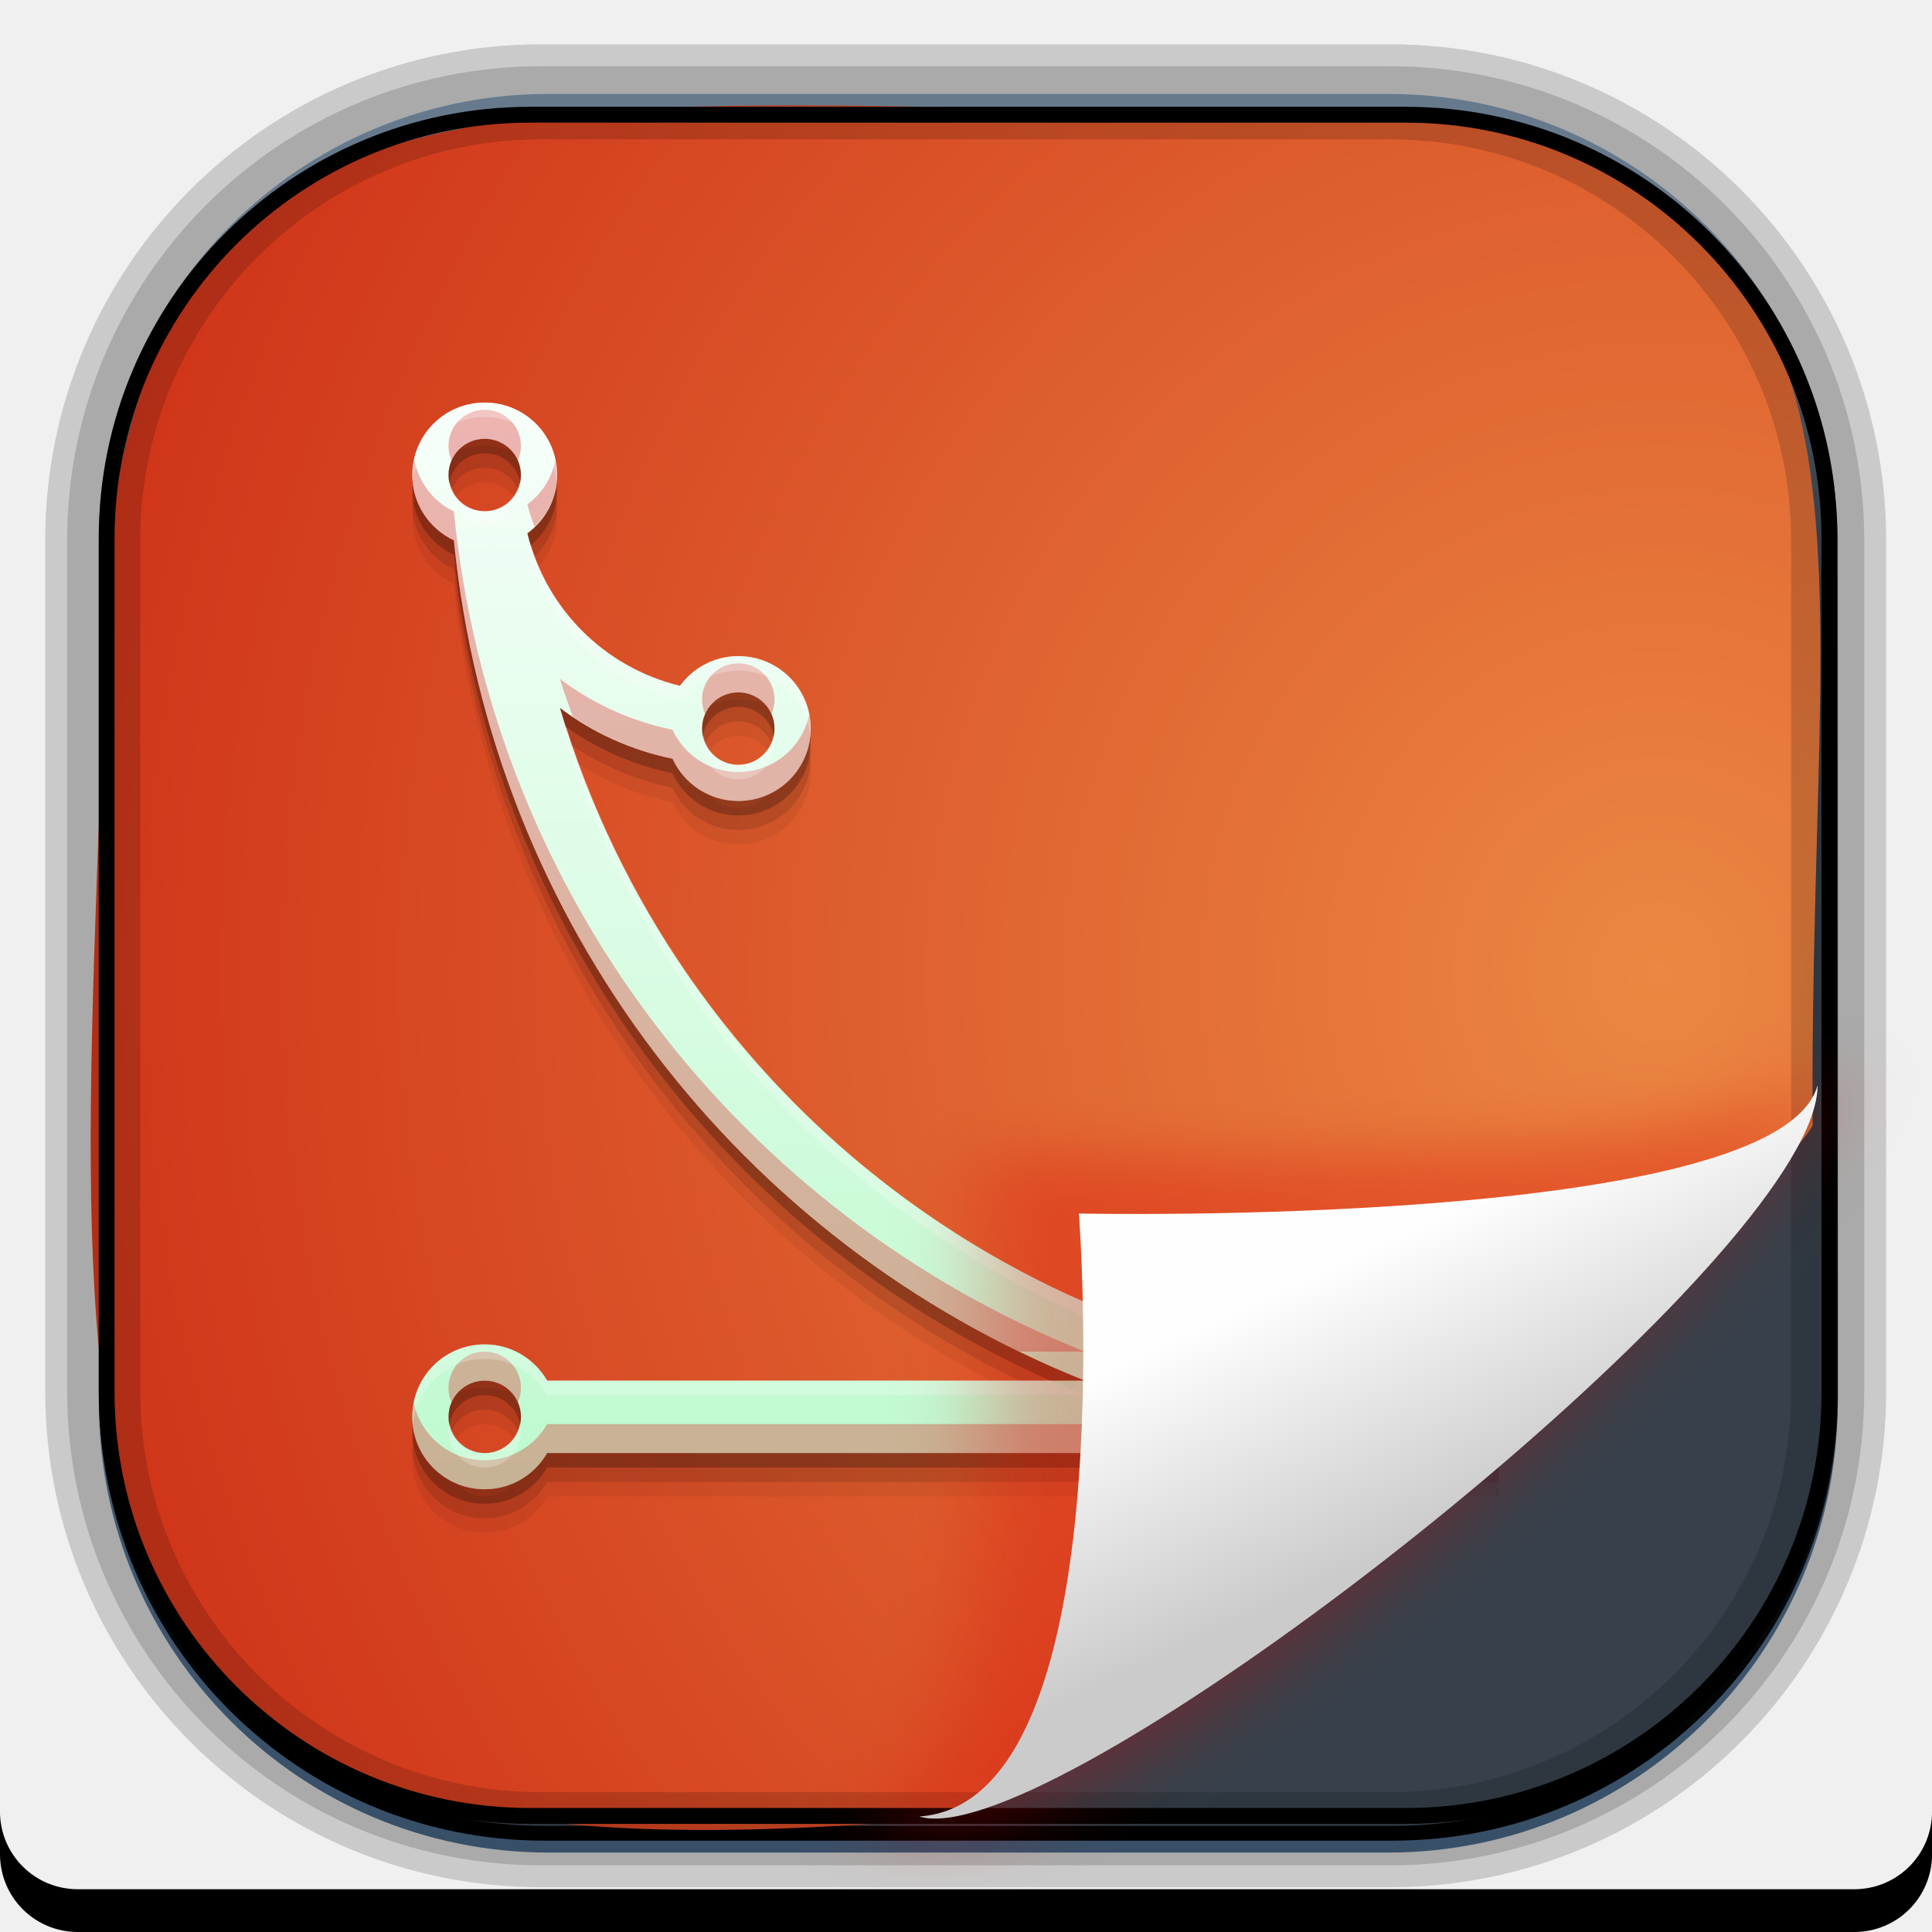
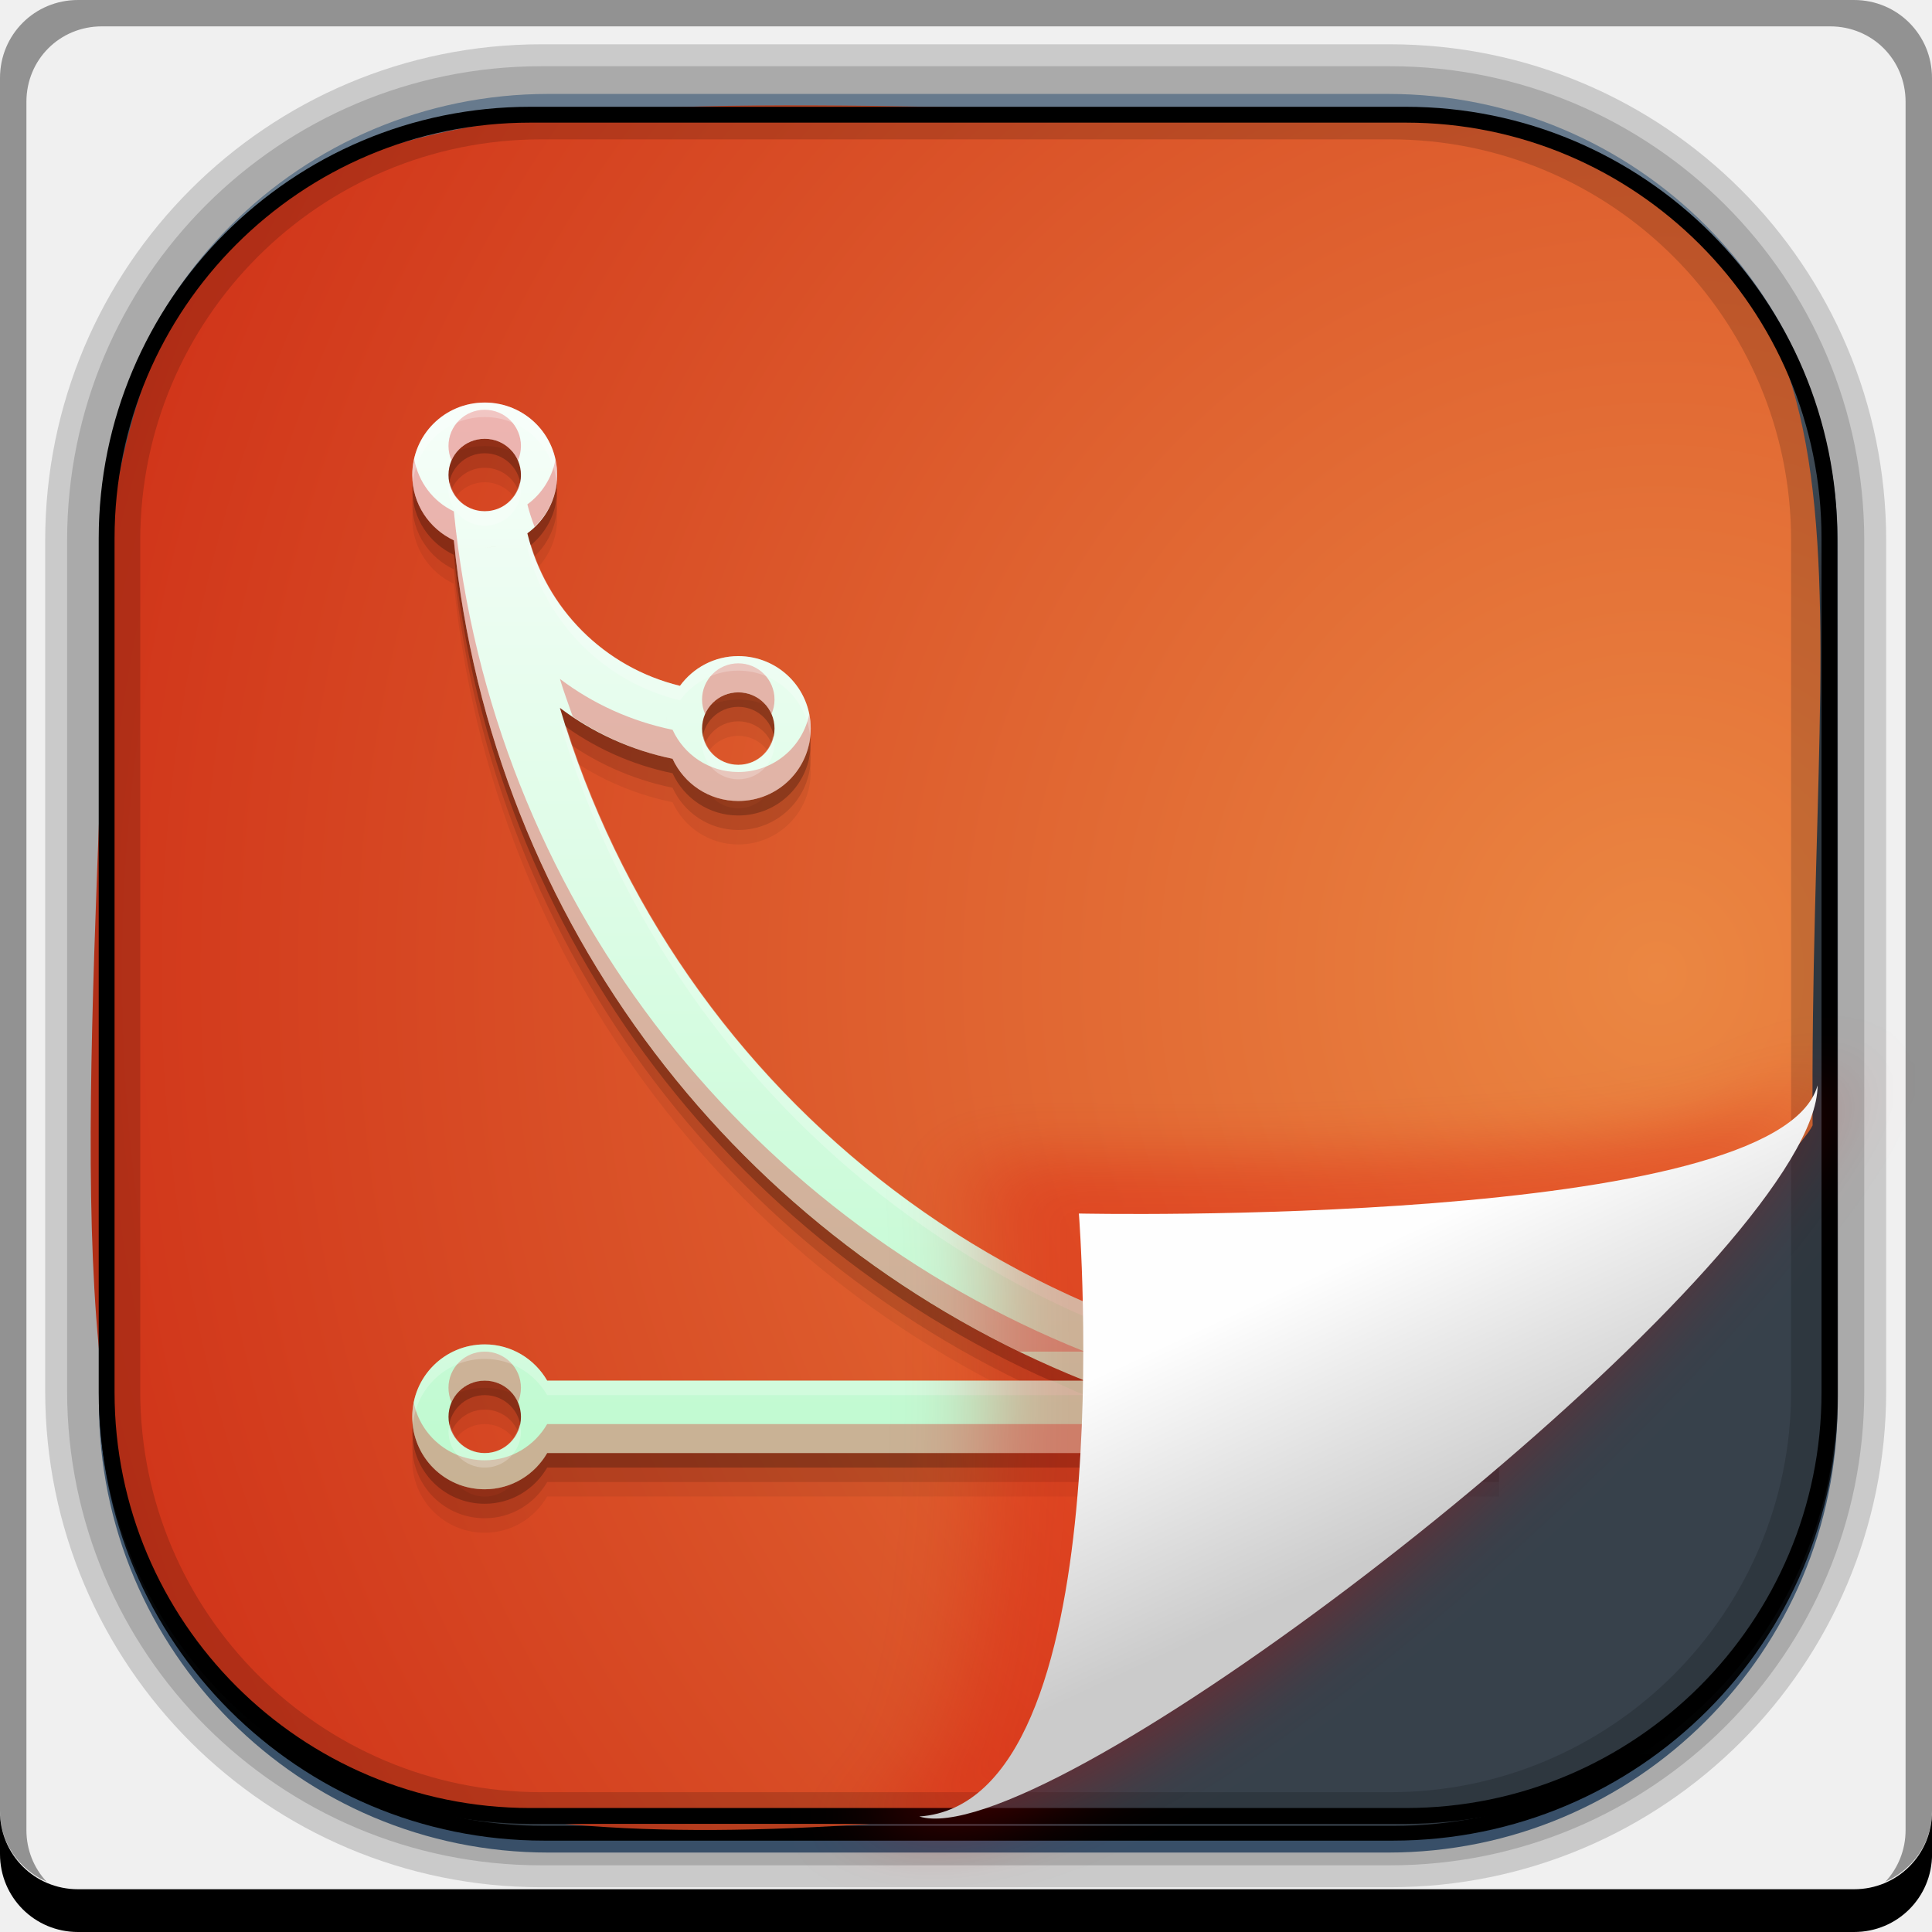
<svg xmlns="http://www.w3.org/2000/svg" id="svg3449" height="128" width="128" version="1.0">
  <defs id="defs3451">
    <linearGradient id="linearGradient3514" y2="-9.103" gradientUnits="userSpaceOnUse" x2="66.492" gradientTransform="matrix(.96826 0 0 .97948 2.179 .16587)" y1="-42.638" x1="67.952">
      <stop id="stop4620" style="stop-color:#37414b" offset="0" />
      <stop id="stop4622" style="stop-color:#37414b;stop-opacity:0" offset="1" />
    </linearGradient>
    <linearGradient id="linearGradient3516" y2="-11.847" gradientUnits="userSpaceOnUse" x2="58.98" gradientTransform="matrix(.96826 0 0 .97948 2.179 .16587)" y1="-118.55" x1="57.173">
      <stop id="stop4596" offset="0" />
      <stop id="stop4598" style="stop-opacity:0" offset="1" />
    </linearGradient>
    <linearGradient id="linearGradient3519" y2="50.369" gradientUnits="userSpaceOnUse" x2="76.558" gradientTransform="matrix(.96826 0 0 .97948 3.2423 -129.19)" y1="13.164" x1="76.558">
      <stop id="stop3392" style="stop-color:#425e7b" offset="0" />
      <stop id="stop3394" style="stop-color:#7a91a7" offset="1" />
    </linearGradient>
    <linearGradient id="linearGradient3521" y2="-8.74" gradientUnits="userSpaceOnUse" x2="60.217" gradientTransform="matrix(.96826 0 0 .97948 2.179 .16587)" y1="-123.72" x1="60.395">
      <stop id="stop3392-4-8" style="stop-color:#425e7b" offset="0" />
      <stop id="stop3394-8-0" style="stop-color:#7a91a7" offset="1" />
    </linearGradient>
    <linearGradient id="linearGradient4192" y2="31.742" gradientUnits="userSpaceOnUse" x2="121.11" y1="31.742" x1="6.533">
      <stop id="stop4188" style="stop-color:#fff" offset="0" />
      <stop id="stop4190" style="stop-color:#fff;stop-opacity:0" offset="1" />
    </linearGradient>
    <linearGradient id="linearGradient11577" y2="8.1" gradientUnits="userSpaceOnUse" y1="6.144" x2="19.387" x1="19.49">
      <stop id="stop10999-9-0" offset="0" />
      <stop id="stop11001-6-1" style="stop-opacity:0" offset="1" />
    </linearGradient>
    <filter id="filter3198-5" color-interpolation-filters="sRGB" width="1.173" y="-.108" x="-.087" height="1.215">
      <feGaussianBlur id="feGaussianBlur3200-3" stdDeviation="0.717" />
    </filter>
    <linearGradient id="linearGradient6921" y2="5.457" gradientUnits="userSpaceOnUse" x2="36.358" gradientTransform="matrix(0 3.8171 -6.1772 0 129.98 -37.908)" y1="8.059" x1="32.892">
      <stop id="stop8591-7-2-1" style="stop-color:#fefefe" offset="0" />
      <stop id="stop8593-2-4-5" style="stop-color:#cbcbcb" offset="1" />
    </linearGradient>
    <radialGradient id="radialGradient6925" gradientUnits="userSpaceOnUse" cy="-16.639" cx="2.608" gradientTransform="matrix(-5.7453 2.452e-7 -2.5955e-7 -6.0905 124.78 -36.865)" r="23">
      <stop id="stop5983" style="stop-color:#eb8742" offset="0" />
      <stop id="stop5985" style="stop-color:#ca2110" offset="1" />
    </radialGradient>
    <style id="style1246" type="text/css">.fil0 {fill:#1F1A17}</style>
    <style id="style1115" type="text/css">.fil0 {fill:#1F1A17}</style>
    <style id="style1246-3" type="text/css">.fil0 {fill:#1F1A17}</style>
    <style id="style1115-1" type="text/css">.fil0 {fill:#1F1A17}</style>
    <style id="style1246-0" type="text/css">.fil0 {fill:#1F1A17}</style>
    <style id="style1115-7" type="text/css">.fil0 {fill:#1F1A17}</style>
    <linearGradient id="linearGradient6341" y2="9" gradientUnits="userSpaceOnUse" x2="23.553" gradientTransform="matrix(2.6667 0 0 2.6667 -186.07 -6.3478)" y1="38.999" x1="23.553">
      <stop id="stop4453-2" style="stop-color:#befacf" offset="0" />
      <stop id="stop4455-8" style="stop-color:#f6fef9" offset="1" />
    </linearGradient>
  </defs>
  <rect id="rect892-2-7-1" style="opacity:.159;stroke:#000;stroke-width:7.751;fill:none" transform="scale(1,-1)" ry="28.993" height="114.35" width="114.22" y="-121.16" x="6.869" />
  <rect id="rect892" style="stroke:url(#linearGradient3521);stroke-width:.974;fill:url(#linearGradient3519)" transform="scale(1,-1)" ry="29.296" height="115.54" width="114.22" y="-122.25" x="7.039" />
  <rect id="rect892-2" style="stroke:url(#linearGradient3516);stroke-width:.974;fill:url(#linearGradient3514)" transform="scale(1,-1)" ry="28.993" height="114.35" width="114.22" y="-121.46" x="7.06" />
  <path id="path4322" d="m120.09 74.559c-1.82 3.831-41.638 40.371-56.018 45.741-66.185 6.38-58.724-19.48-56.838-84.917 4.797-34.382 28.284-28.298 90.407-27.48 28.999 8.074 22.189 27.125 22.449 66.656z" style="fill-rule:evenodd;fill:url(#radialGradient6925)" />
  <rect id="rect892-2-7-8" style="opacity:.159;stroke:#000;stroke-width:4.845;fill:none" transform="scale(1,-1)" ry="28.993" height="114.35" width="114.22" y="-121.16" x="6.869" />
  <rect id="rect892-2-7-2-9" ry="28.067" style="stroke:#000;stroke-width:1.049;fill:none" transform="scale(1,-1)" height="112.71" width="114.14" y="-120.31" x="7.065" />
  <g id="g17906" transform="matrix(2.3438 0 0 2.2539 224.79 41.695)" />
  <g id="g6332" transform="matrix(.9 0 0 .9 173.18 10.783)">
    <path id="path4720" style="fill-opacity:.059" d="m-156.74 20.852c-2.955 0-5.333 2.379-5.333 5.333 0 2.138 1.255 3.96 3.062 4.812 2.785 28.23 21.154 51.74 46.437 61.854h-39.568c-0.921-1.589-2.623-2.667-4.599-2.667-2.955 0-5.333 2.379-5.333 5.333 0 2.955 2.379 5.333 5.333 5.333 1.976 0 3.678-1.078 4.599-2.667h70.068v-0.068-5.333c-0.886 0.033-1.772 0.068-2.667 0.068-31.518 0-57.976-20.828-66.464-49.521 2.406 1.819 5.224 3.113 8.292 3.745 0.842 1.834 2.682 3.109 4.838 3.109 2.955 0 5.333-2.379 5.333-5.333 0-2.955-2.379-5.333-5.333-5.333-1.771 0-3.323 0.867-4.292 2.188-5.553-1.346-9.889-5.671-11.234-11.224 1.324-0.969 2.193-2.523 2.193-4.297 0-2.955-2.379-5.333-5.333-5.333zm0 2.667c1.477 0 2.667 1.189 2.667 2.667 0 1.477-1.189 2.667-2.667 2.667-1.477 0-2.667-1.189-2.667-2.667 0-1.477 1.189-2.667 2.667-2.667zm1.771 7.677c-0.135 0.049-0.272 0.087-0.411 0.125 0.14-0.037 0.276-0.077 0.411-0.125zm-0.807 0.224c-0.313 0.059-0.633 0.099-0.964 0.099 0.33 0 0.65-0.042 0.964-0.099zm17.703 10.766c1.477 0 2.667 1.189 2.667 2.667 0 1.477-1.189 2.667-2.667 2.667-1.477 0-2.667-1.189-2.667-2.667 0-1.477 1.189-2.667 2.667-2.667zm-5.005 0.885c-0.05 0.142-0.097 0.285-0.135 0.432 0.04-0.147 0.084-0.291 0.135-0.432zm-0.229 0.813c-0.057 0.315-0.099 0.637-0.099 0.969 0-0.333 0.04-0.654 0.099-0.969zm-13.432 48.969c1.477 0 2.667 1.189 2.667 2.667 0 1.477-1.189 2.667-2.667 2.667-1.477 0-2.667-1.189-2.667-2.667 0-1.477 1.189-2.667 2.667-2.667zm5.094 1.156c0.019 0.059 0.036 0.117 0.052 0.177-0.016-0.06-0.035-0.118-0.052-0.177zm0.052 2.844c-0.016 0.06-0.034 0.118-0.052 0.177 0.019-0.059 0.036-0.117 0.052-0.177z" />
    <path id="path4718" style="fill-opacity:.118" d="m-156.74 19.786c-2.955 0-5.333 2.379-5.333 5.333 0 2.138 1.255 3.96 3.062 4.812 2.785 28.23 21.154 51.74 46.437 61.854h-39.568c-0.921-1.589-2.623-2.667-4.599-2.667-2.955 0-5.333 2.379-5.333 5.333 0 2.955 2.379 5.333 5.333 5.333 1.976 0 3.678-1.078 4.599-2.667h70.068v-0.068-5.333c-0.886 0.033-1.772 0.068-2.667 0.068-31.518 0-57.976-20.828-66.464-49.521 2.406 1.819 5.224 3.113 8.292 3.745 0.842 1.834 2.682 3.109 4.838 3.109 2.955 0 5.333-2.379 5.333-5.333 0-2.955-2.379-5.333-5.333-5.333-1.771 0-3.323 0.867-4.292 2.188-5.553-1.346-9.889-5.671-11.234-11.224 1.324-0.969 2.193-2.523 2.193-4.297 0-2.955-2.379-5.333-5.333-5.333zm0 2.667c1.477 0 2.667 1.189 2.667 2.667 0 1.477-1.189 2.667-2.667 2.667-1.477 0-2.667-1.189-2.667-2.667 0-1.477 1.189-2.667 2.667-2.667zm1.771 7.677c-0.135 0.049-0.272 0.087-0.411 0.125 0.14-0.037 0.276-0.077 0.411-0.125zm-0.807 0.224c-0.313 0.059-0.633 0.099-0.964 0.099 0.33 0 0.65-0.042 0.964-0.099zm17.703 10.766c1.477 0 2.667 1.189 2.667 2.667 0 1.477-1.189 2.667-2.667 2.667-1.477 0-2.667-1.189-2.667-2.667 0-1.477 1.189-2.667 2.667-2.667zm-5.005 0.885c-0.05 0.142-0.097 0.285-0.135 0.432 0.04-0.147 0.084-0.291 0.135-0.432zm-0.229 0.813c-0.057 0.315-0.099 0.637-0.099 0.969 0-0.333 0.04-0.654 0.099-0.969zm-13.432 48.969c1.477 0 2.667 1.189 2.667 2.667 0 1.477-1.189 2.667-2.667 2.667-1.477 0-2.667-1.189-2.667-2.667 0-1.477 1.189-2.667 2.667-2.667zm5.094 1.156c0.019 0.059 0.036 0.117 0.052 0.177-0.016-0.06-0.035-0.118-0.052-0.177zm0.052 2.844c-0.016 0.06-0.034 0.118-0.052 0.177 0.019-0.059 0.036-0.117 0.052-0.177z" />
    <path id="path4714" style="fill-opacity:.235" d="m-156.74 18.719c-2.955 0-5.333 2.379-5.333 5.333 0 2.138 1.255 3.96 3.062 4.812 2.785 28.23 21.154 51.74 46.437 61.854h-39.568c-0.921-1.589-2.623-2.667-4.599-2.667-2.955 0-5.333 2.379-5.333 5.333 0 2.955 2.379 5.333 5.333 5.333 1.976 0 3.678-1.078 4.599-2.667h70.068v-0.068-5.333c-0.886 0.033-1.772 0.068-2.667 0.068-31.518 0-57.976-20.828-66.464-49.521 2.406 1.819 5.224 3.113 8.292 3.745 0.842 1.834 2.682 3.109 4.838 3.109 2.955 0 5.333-2.379 5.333-5.333 0-2.955-2.379-5.333-5.333-5.333-1.771 0-3.323 0.867-4.292 2.188-5.553-1.346-9.889-5.671-11.234-11.224 1.324-0.969 2.193-2.523 2.193-4.297 0-2.955-2.379-5.333-5.333-5.333zm0 2.667c1.477 0 2.667 1.189 2.667 2.667 0 1.477-1.189 2.667-2.667 2.667-1.477 0-2.667-1.189-2.667-2.667 0-1.477 1.189-2.667 2.667-2.667zm1.771 7.677c-0.135 0.049-0.272 0.087-0.411 0.125 0.14-0.037 0.276-0.077 0.411-0.125zm-0.807 0.224c-0.313 0.059-0.633 0.099-0.964 0.099 0.33 0 0.65-0.042 0.964-0.099zm17.703 10.766c1.477 0 2.667 1.189 2.667 2.667 0 1.477-1.189 2.667-2.667 2.667-1.477 0-2.667-1.189-2.667-2.667 0-1.477 1.189-2.667 2.667-2.667zm-5.005 0.885c-0.05 0.142-0.097 0.285-0.135 0.432 0.04-0.147 0.084-0.291 0.135-0.432zm-0.229 0.813c-0.057 0.315-0.099 0.637-0.099 0.969 0-0.333 0.04-0.654 0.099-0.969zm-13.432 48.969c1.477 0 2.667 1.189 2.667 2.667 0 1.477-1.189 2.667-2.667 2.667-1.477 0-2.667-1.189-2.667-2.667 0-1.477 1.189-2.667 2.667-2.667zm5.094 1.156c0.019 0.059 0.036 0.117 0.052 0.177-0.016-0.06-0.035-0.118-0.052-0.177zm0.052 2.844c-0.016 0.06-0.034 0.118-0.052 0.177 0.019-0.059 0.036-0.117 0.052-0.177z" />
    <path id="path4663" style="fill:url(#linearGradient6341)" d="m-156.74 17.652c-2.955 0-5.333 2.379-5.333 5.333 0 2.138 1.255 3.96 3.062 4.812 2.785 28.23 21.154 51.74 46.437 61.854h-39.568c-0.921-1.589-2.623-2.667-4.599-2.667-2.955 0-5.333 2.379-5.333 5.333 0 2.955 2.379 5.333 5.333 5.333 1.976 0 3.678-1.078 4.599-2.667h70.068v-0.068-5.333c-0.886 0.033-1.772 0.068-2.667 0.068-31.518 0-57.976-20.828-66.464-49.521 2.406 1.819 5.224 3.113 8.292 3.745 0.842 1.834 2.682 3.109 4.838 3.109 2.955 0 5.333-2.379 5.333-5.333 0-2.955-2.379-5.333-5.333-5.333-1.771 0-3.323 0.867-4.292 2.188-5.553-1.346-9.889-5.671-11.234-11.224 1.324-0.969 2.193-2.523 2.193-4.297 0-2.955-2.379-5.333-5.333-5.333zm0 2.667c1.477 0 2.667 1.189 2.667 2.667 0 1.477-1.189 2.667-2.667 2.667-1.477 0-2.667-1.189-2.667-2.667 0-1.477 1.189-2.667 2.667-2.667zm1.771 7.677c-0.135 0.049-0.272 0.087-0.411 0.125 0.14-0.037 0.276-0.077 0.411-0.125zm-0.807 0.224c-0.313 0.059-0.633 0.099-0.964 0.099 0.33 0 0.65-0.042 0.964-0.099zm17.703 10.766c1.477 0 2.667 1.189 2.667 2.667 0 1.477-1.189 2.667-2.667 2.667-1.477 0-2.667-1.189-2.667-2.667 0-1.477 1.189-2.667 2.667-2.667zm-5.005 0.885c-0.05 0.142-0.097 0.285-0.135 0.432 0.039-0.147 0.084-0.291 0.135-0.432zm-0.229 0.812c-0.058 0.315-0.099 0.637-0.099 0.969 0-0.333 0.04-0.654 0.099-0.969zm-13.432 48.969c1.477 0 2.667 1.189 2.667 2.667 0 1.477-1.189 2.667-2.667 2.667-1.477 0-2.667-1.189-2.667-2.667 0-1.477 1.189-2.667 2.667-2.667zm5.094 1.156c0.018 0.059 0.036 0.117 0.052 0.177-0.015-0.06-0.035-0.118-0.052-0.177zm0.052 2.844c-0.016 0.06-0.034 0.118-0.052 0.177 0.018-0.059 0.037-0.117 0.052-0.177z" />
    <rect id="rect4336" style="fill:#f0f" ry="2.667" height="5.333" width="5.333" y="89.652" x="-87.407" />
    <path id="path4722" style="fill:#dc1414;fill-opacity:.314" d="m-156.74 18.183c-1.477 0-2.667 1.189-2.667 2.667 0 0.38 0.082 0.741 0.224 1.068 0.41-0.943 1.346-1.599 2.443-1.599s2.032 0.656 2.443 1.599c0.142-0.327 0.224-0.687 0.224-1.068 0-1.477-1.189-2.667-2.667-2.667zm-5.193 3.625c-0.085 0.38-0.141 0.771-0.141 1.177 0 2.138 1.255 3.96 3.062 4.812 2.605 26.404 18.848 48.672 41.625 59.719h4.812c-25.283-10.114-43.652-33.624-46.437-61.854-1.525-0.719-2.606-2.146-2.922-3.854zm10.401 0.052c-0.261 1.345-1.004 2.508-2.068 3.287 0.138 0.567 0.328 1.111 0.526 1.651 1.01-0.967 1.667-2.298 1.667-3.812 0-0.387-0.048-0.762-0.125-1.125zm13.458 14.99c-1.477 0-2.667 1.189-2.667 2.667 0 0.38 0.082 0.741 0.224 1.068 0.41-0.943 1.346-1.599 2.443-1.599s2.032 0.656 2.443 1.599c0.142-0.327 0.224-0.687 0.224-1.068 0-1.477-1.189-2.667-2.667-2.667zm-13.13 1.146c0.278 0.94 0.627 1.848 0.943 2.771 2.192 1.474 4.666 2.557 7.349 3.109 0.842 1.834 2.682 3.109 4.838 3.109 2.955 0 5.333-2.379 5.333-5.333 0-0.362-0.041-0.716-0.109-1.057-0.496 2.435-2.639 4.255-5.224 4.255-2.157 0-3.997-1.276-4.838-3.109-3.067-0.632-5.886-1.926-8.292-3.745zm-5.537 49.521c-1.477 0-2.667 1.189-2.667 2.667 0 0.38 0.082 0.741 0.224 1.068 0.41-0.943 1.346-1.599 2.443-1.599s2.032 0.656 2.443 1.599c0.142-0.327 0.224-0.687 0.224-1.068 0-1.477-1.189-2.667-2.667-2.667zm-5.224 3.745c-0.068 0.342-0.109 0.695-0.109 1.057 0 2.955 2.379 5.333 5.333 5.333 1.976 0 3.678-1.078 4.599-2.667h70.068v-0.068-2.068h-70.068c-0.921 1.589-2.623 2.667-4.599 2.667-2.585 0-4.728-1.821-5.224-4.255z" />
    <path id="path4727" style="fill:#fff;fill-opacity:.235" d="m-156.74 17.652c-2.955 0-5.333 2.379-5.333 5.333 0 0.152 0.05 0.289 0.062 0.438 0.313-2.652 2.532-4.703 5.271-4.703 2.755 0 4.984 2.075 5.276 4.75 0.015-0.163 0.057-0.317 0.057-0.484 0-2.955-2.379-5.333-5.333-5.333zm-2.562 5.865c-0.037 0.179-0.104 0.346-0.104 0.536 0 1.477 1.189 2.667 2.667 2.667 1.477 0 2.667-1.189 2.667-2.667 0-0.19-0.067-0.358-0.104-0.536-0.252 1.212-1.273 2.135-2.562 2.135s-2.311-0.923-2.562-2.135zm5.963 4.594c-0.091 0.076-0.165 0.17-0.26 0.24 1.346 5.553 5.681 9.878 11.234 11.224 0.969-1.321 2.521-2.188 4.292-2.188 2.771 0 5.01 2.1 5.281 4.797 0.018-0.177 0.052-0.349 0.052-0.531 0-2.955-2.379-5.333-5.333-5.333-1.771 0-3.323 0.867-4.292 2.188-5.269-1.277-9.411-5.251-10.974-10.396zm2.135 13.089c8.488 28.693 34.946 49.521 66.464 49.521 0.895 0 1.78-0.034 2.667-0.068v-1.068c-0.886 0.033-1.772 0.068-2.667 0.068-31.003 0-57.072-20.171-65.995-48.141-0.153-0.109-0.319-0.199-0.469-0.312zm10.568 0.984c-0.037 0.179-0.104 0.346-0.104 0.536 0 1.477 1.189 2.667 2.667 2.667 1.477 0 2.667-1.189 2.667-2.667 0-0.19-0.067-0.358-0.104-0.536-0.252 1.212-1.273 2.135-2.562 2.135s-2.311-0.923-2.562-2.135zm-16.104 44.802c-2.955 0-5.333 2.379-5.333 5.333 0 0.182 0.035 0.354 0.052 0.531 0.271-2.697 2.51-4.797 5.281-4.797 1.976 0 3.678 1.078 4.599 2.667h39.568c-0.822-0.329-1.615-0.711-2.422-1.068h-37.146c-0.921-1.589-2.623-2.667-4.599-2.667zm-2.562 5.865c-0.037 0.179-0.104 0.346-0.104 0.536 0 1.477 1.189 2.667 2.667 2.667 1.477 0 2.667-1.189 2.667-2.667 0-0.19-0.067-0.358-0.104-0.536-0.252 1.212-1.273 2.135-2.562 2.135s-2.311-0.923-2.562-2.135z" />
  </g>
  <path id="path4891" d="m25.685 5.786c3.639-0.35 2.843 14.02 2.843 14.02s16.093-0.848 16.525 1.954c3.85-3.268-16.654-16.76-19.368-15.974z" style="opacity:.3;fill-rule:evenodd;filter:url(#filter3198-5);fill:#da0000" transform="matrix(0 2.6586 -4.0239 0 144.6 .66614)" />
  <path id="path4893" d="m120.42 71.909c-2.638 9.487-48.941 8.49-48.941 8.49s3.055 39.005-10.575 39.949c8.02 2.452 48.56-28.337 57.689-43.48 1.173-1.946 1.827-3.633 1.827-4.959z" style="fill:url(#linearGradient6921);fill-rule:evenodd" />
  <path id="rect846-0-6" d="m0 120v2.833c0 2.873 2.294 5.167 5.167 5.167h117.67c2.873 0 5.167-2.294 5.167-5.167v-2.833c0 2.873-2.294 5.167-5.167 5.167h-117.67c-2.876 0-5.17-2.3-5.17-5.17z" />
+   <path id="rect4280-1" style="fill-opacity:.392" d="m5.167 0c-2.873 0-5.167 2.294-5.167 5.167v114.83c0 2.116 1.28 3.864 3.083 4.667-0.825-0.889-1.333-2.086-1.333-3.417v-114.5c0-2.795 2.205-5 5-5h114.5c2.795 0 5 2.205 5 5v114.5c0 1.33-0.508 2.528-1.333 3.417 1.803-0.803 3.083-2.551 3.083-4.667v-114.83c0-2.873-2.294-5.167-5.167-5.167h-117.67z" />
</svg>
